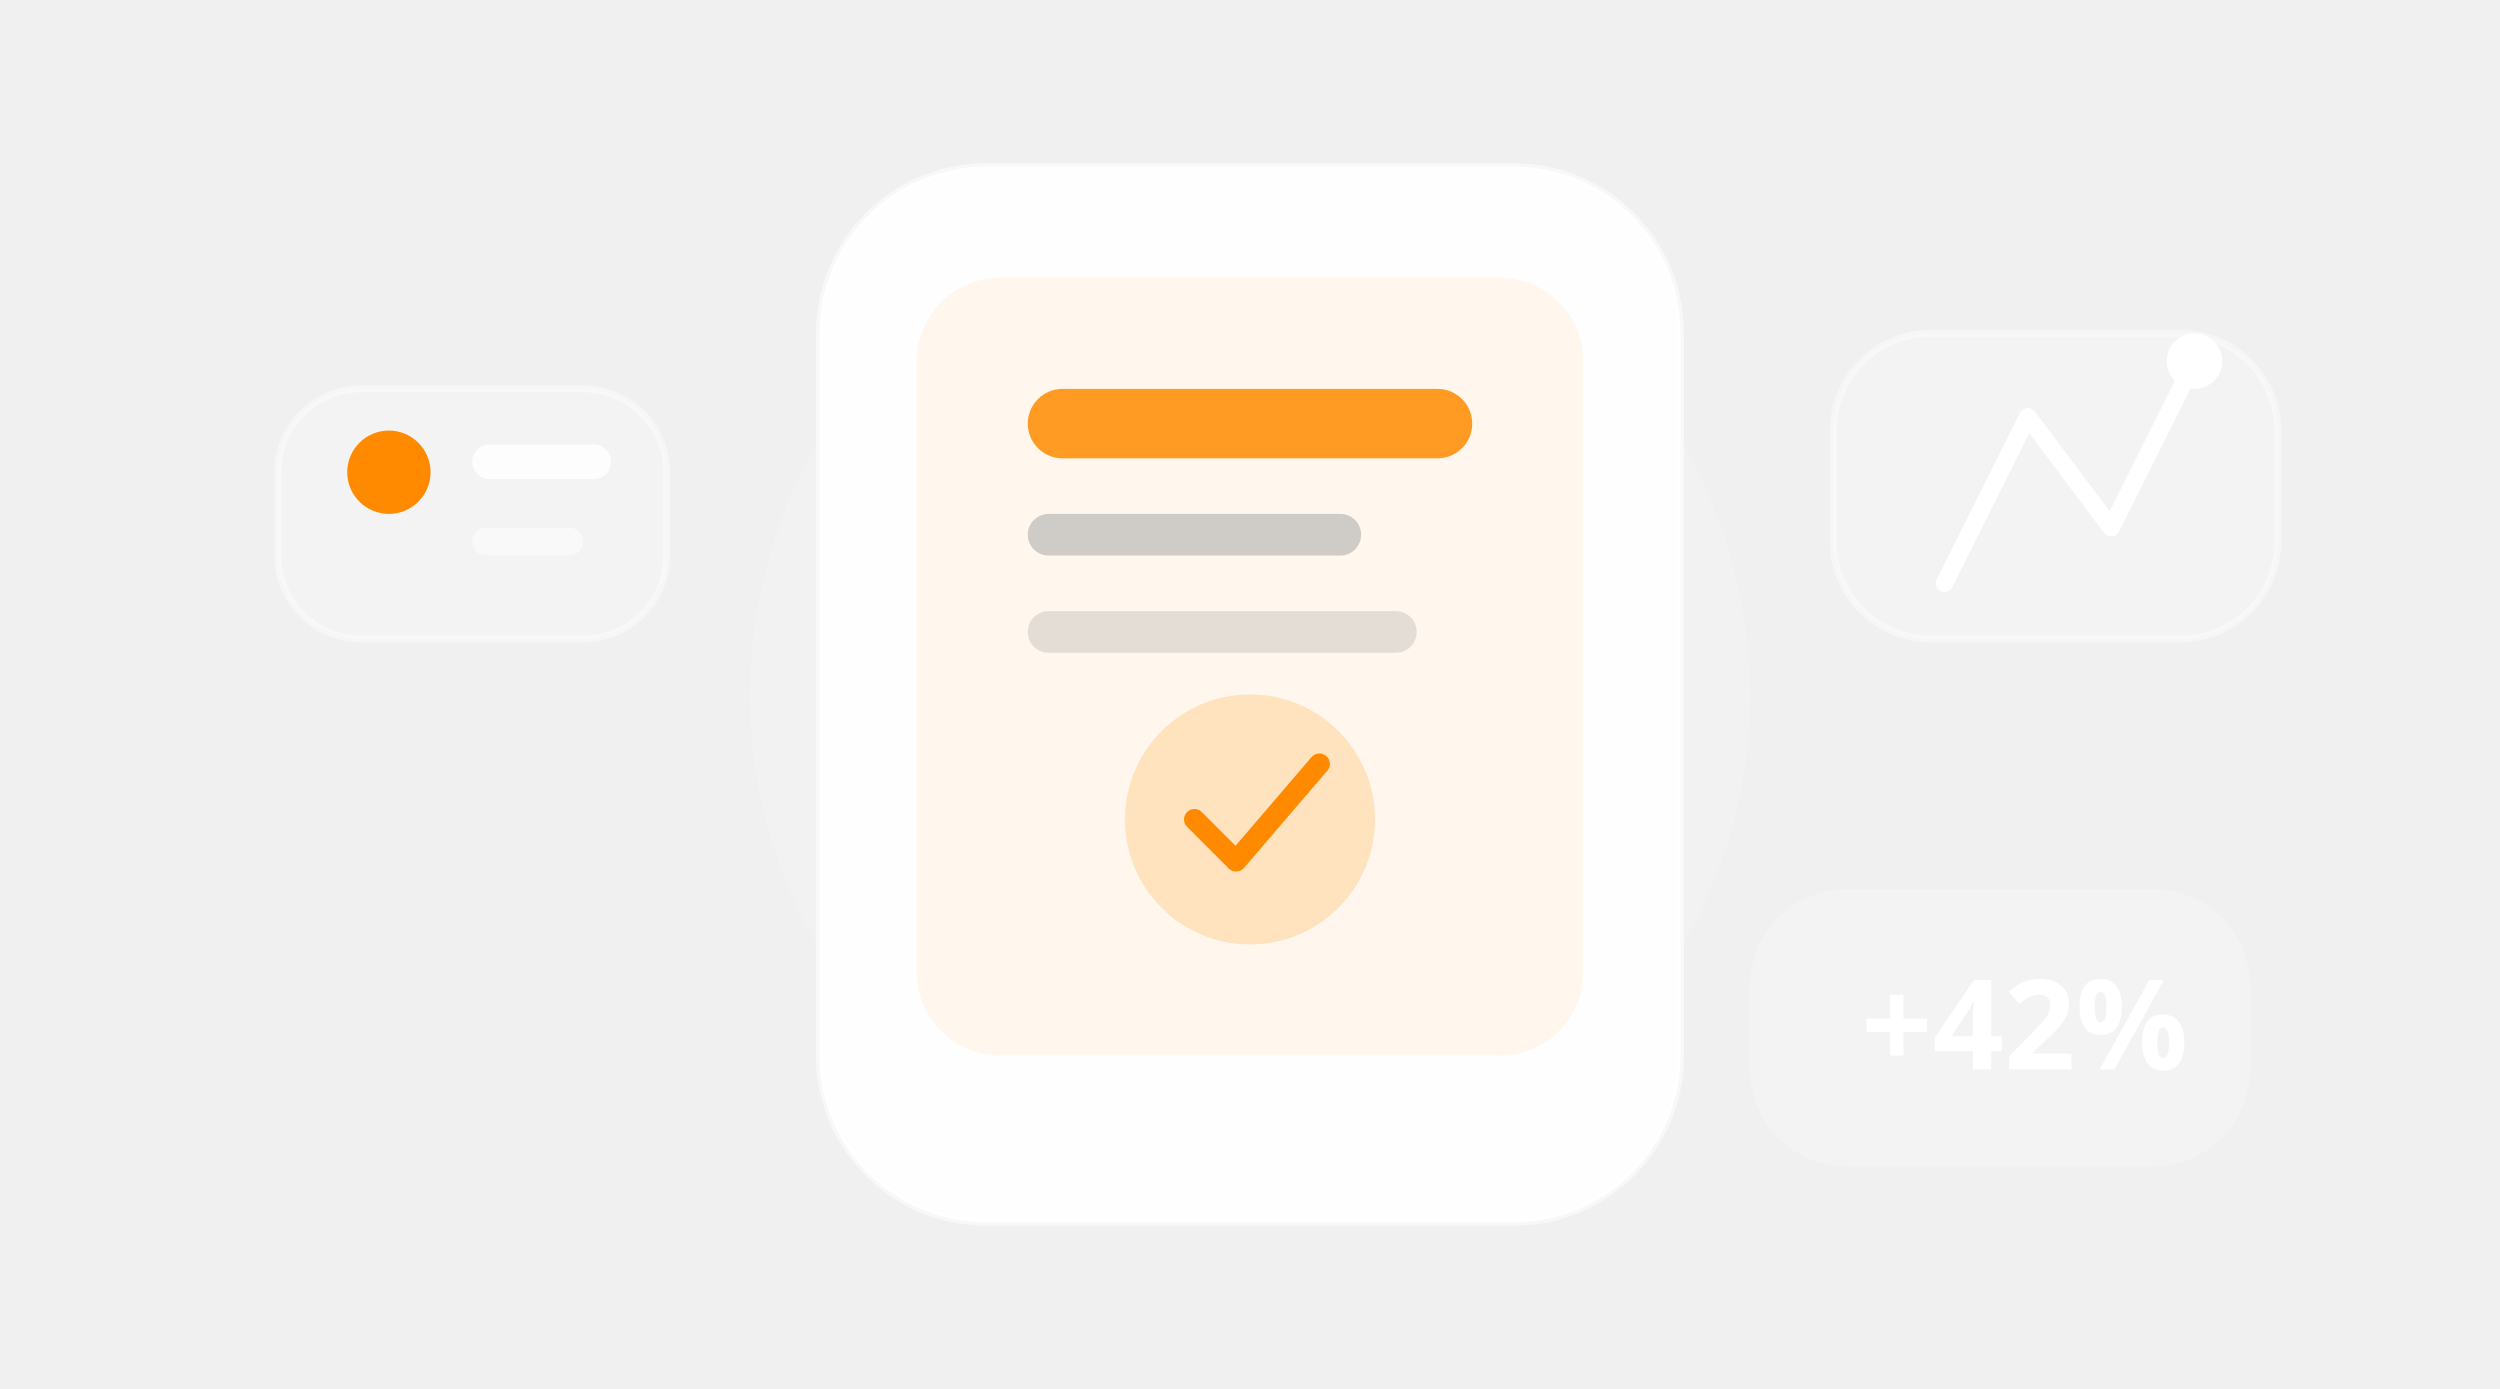
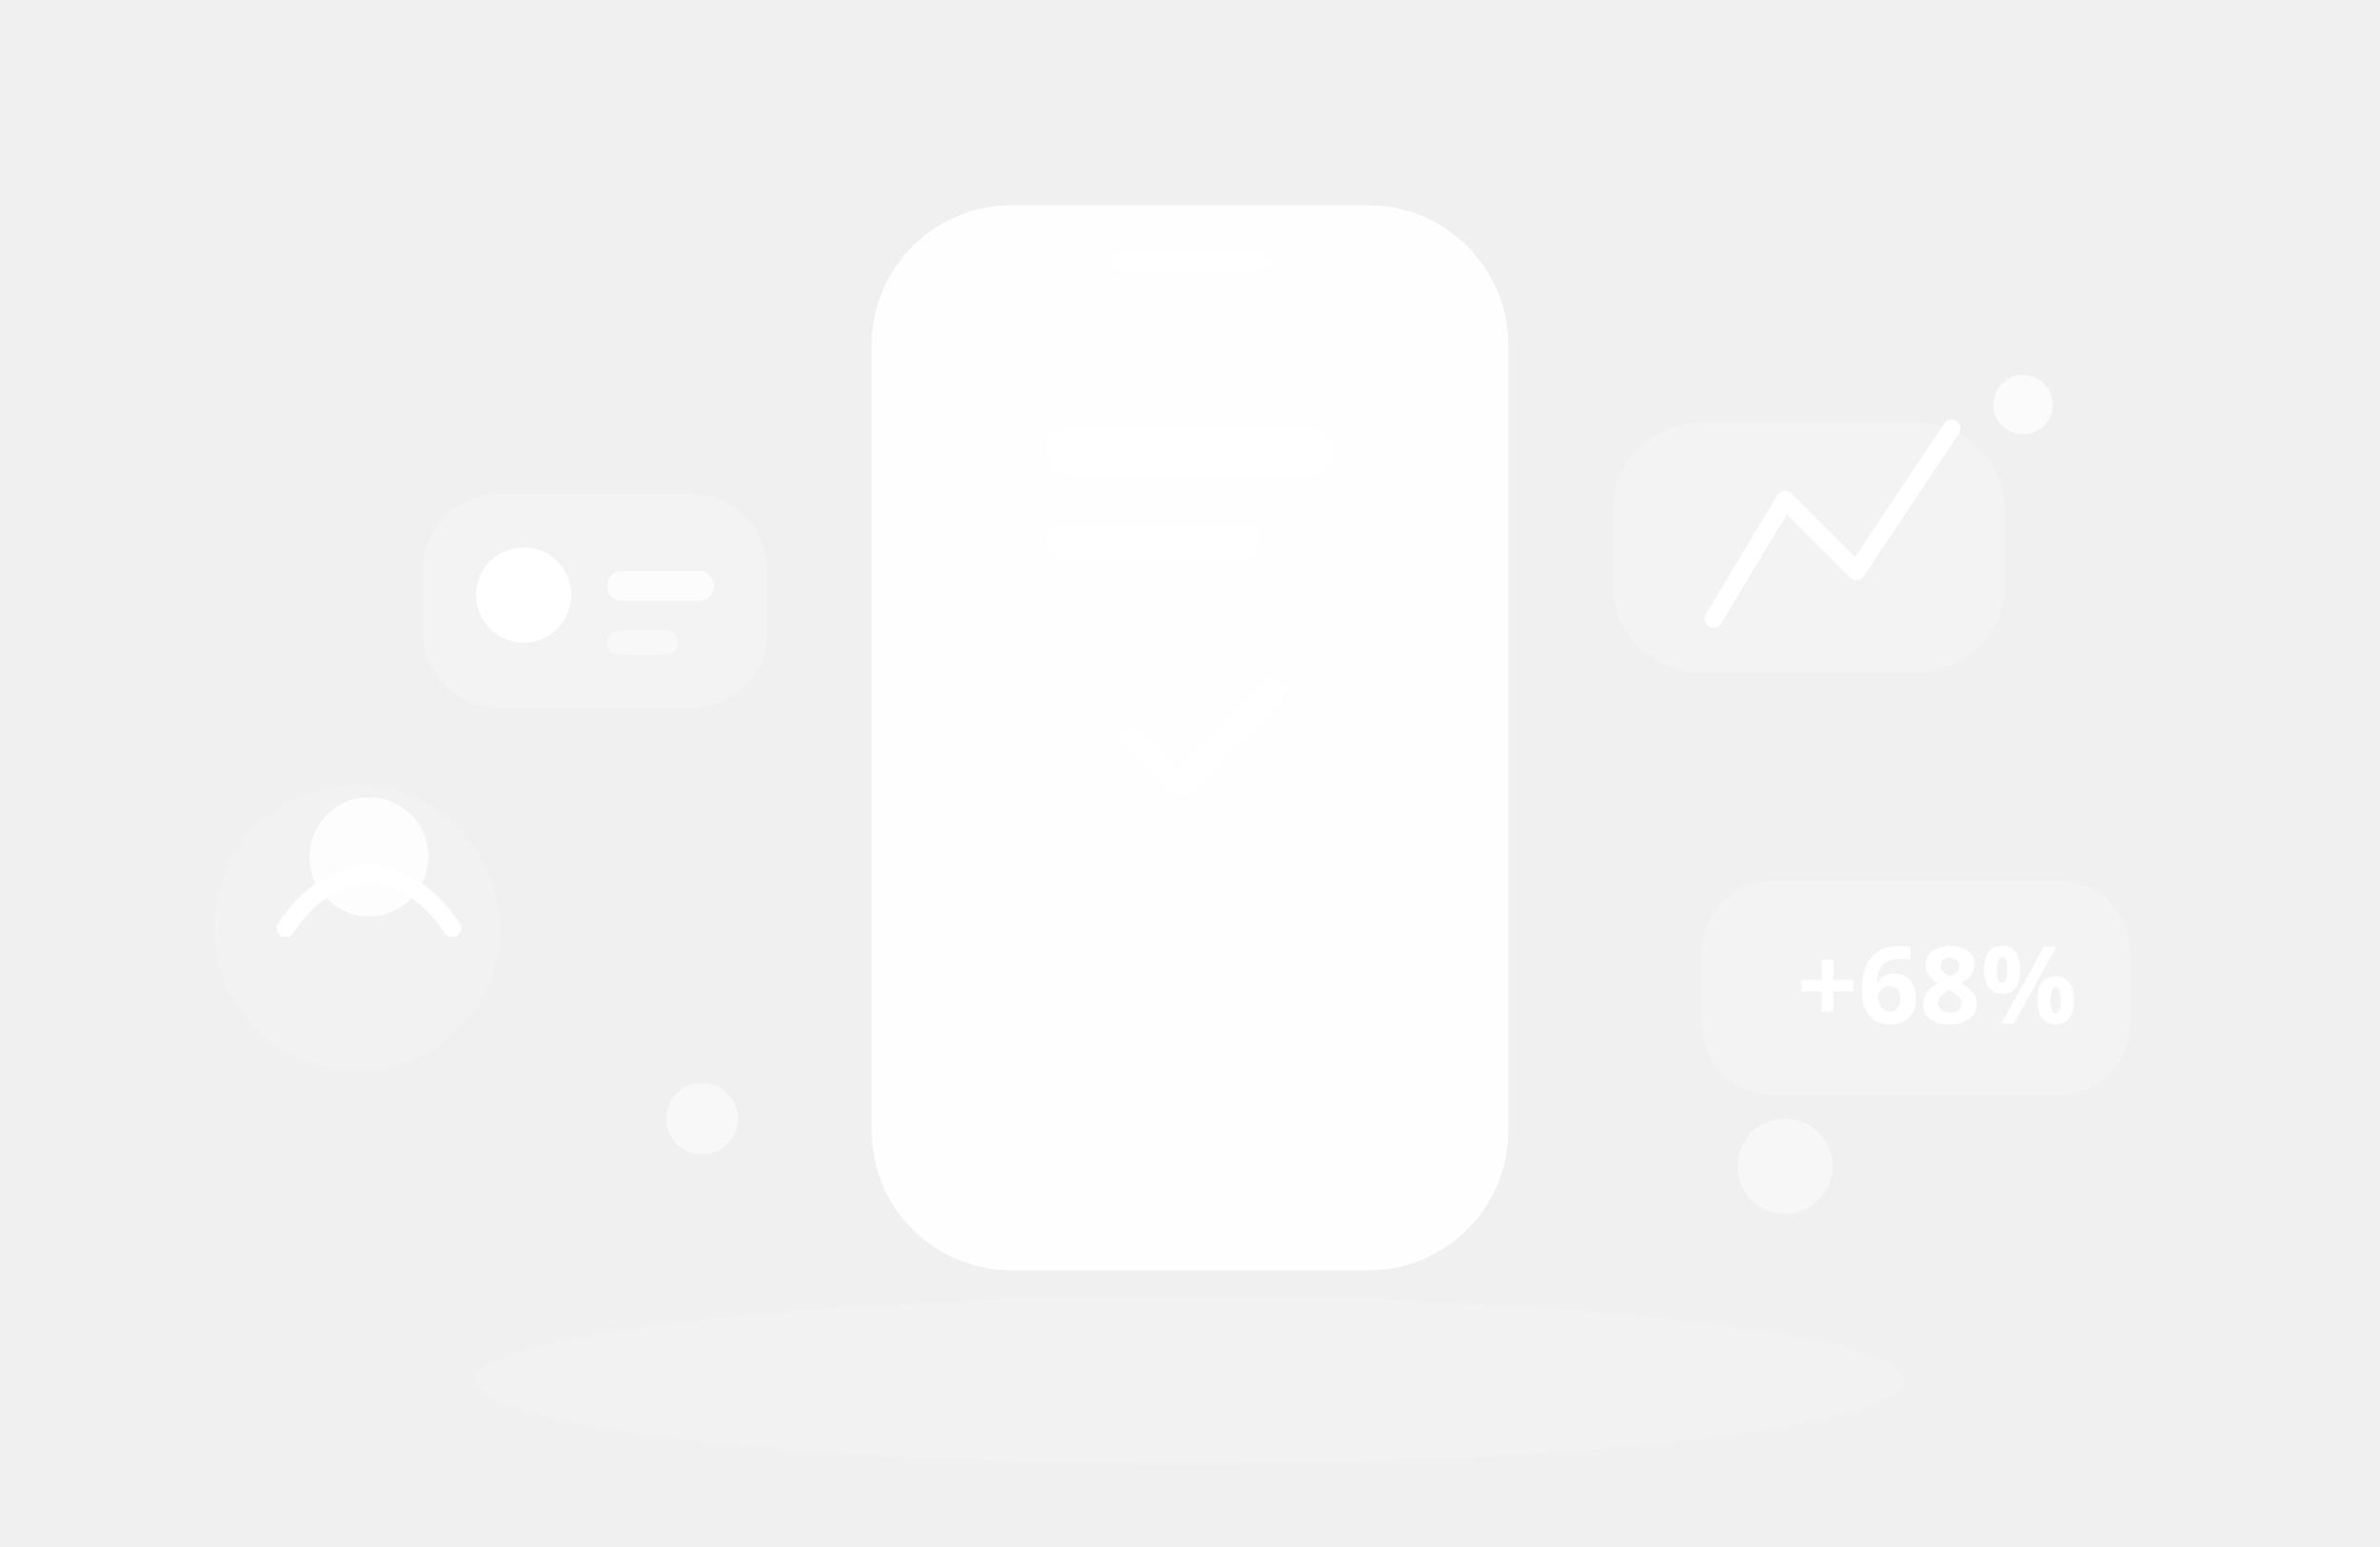
- <svg xmlns="http://www.w3.org/2000/svg" viewBox="0 0 360 200" fill="none" role="img" aria-label="Mobile marketing illustration">
-   <circle cx="180" cy="100" r="72" fill="white" fill-opacity="0.12" />
-   <rect x="118" y="24" width="124" height="152" rx="24" fill="white" fill-opacity="0.95" stroke="white" stroke-opacity="0.5" />
-   <rect x="132" y="40" width="96" height="112" rx="12" fill="#FFF7ED" />
-   <rect x="148" y="56" width="64" height="10" rx="5" fill="#FF8A00" opacity="0.85" />
-   <rect x="148" y="74" width="48" height="6" rx="3" fill="#0F172A" opacity="0.2" />
-   <rect x="148" y="88" width="56" height="6" rx="3" fill="#0F172A" opacity="0.12" />
-   <circle cx="180" cy="118" r="18" fill="#FF8A00" opacity="0.2" />
-   <path d="M172 118 L178 124 L190 110" stroke="#FF8A00" stroke-width="3" stroke-linecap="round" stroke-linejoin="round" />
-   <rect x="40" y="56" width="56" height="36" rx="12" fill="white" fill-opacity="0.22" stroke="white" stroke-opacity="0.4" />
-   <circle cx="56" cy="68" r="6" fill="#FF8A00" />
-   <rect x="68" y="64" width="20" height="5" rx="2.5" fill="white" fill-opacity="0.8" />
-   <rect x="68" y="76" width="16" height="4" rx="2" fill="white" fill-opacity="0.5" />
-   <rect x="264" y="48" width="64" height="44" rx="14" fill="white" fill-opacity="0.22" stroke="white" stroke-opacity="0.4" />
-   <path d="M280 84 L292 60 L304 76 L316 52" stroke="white" stroke-width="2.5" stroke-linecap="round" stroke-linejoin="round" />
-   <circle cx="316" cy="52" r="4" fill="white" />
-   <rect x="252" y="128" width="72" height="40" rx="14" fill="white" fill-opacity="0.18" />
-   <text x="268" y="154" fill="white" font-size="18" font-family="system-ui,sans-serif" font-weight="800">+42%</text>
+ <svg xmlns="http://www.w3.org/2000/svg" viewBox="0 0 400 260" fill="none" role="img" aria-label="Mobile marketing illustration">
+   <ellipse cx="200" cy="232" rx="120" ry="14" fill="white" opacity="0.14" />
+   <rect x="148" y="36" width="104" height="176" rx="22" fill="white" opacity="0.95" stroke="white" stroke-width="3" />
+   <rect x="162" y="56" width="76" height="128" rx="10" fill="white" opacity="0.15" />
+   <rect x="176" y="72" width="48" height="8" rx="4" fill="white" opacity="0.85" />
+   <rect x="176" y="88" width="36" height="6" rx="3" fill="white" opacity="0.55" />
+   <circle cx="200" cy="124" r="22" fill="white" opacity="0.22" />
+   <path d="M190 124l8 8 16-16" stroke="white" stroke-width="4" stroke-linecap="round" stroke-linejoin="round" />
+   <rect x="72" y="84" width="56" height="34" rx="12" fill="white" opacity="0.22" stroke="white" stroke-width="2" />
+   <circle cx="88" cy="100" r="8" fill="white" />
+   <rect x="102" y="96" width="18" height="5" rx="2.5" fill="white" opacity="0.75" />
+   <rect x="102" y="106" width="12" height="4" rx="2" fill="white" opacity="0.45" />
+   <rect x="272" y="72" width="64" height="40" rx="14" fill="white" opacity="0.22" stroke="white" stroke-width="2" />
+   <path d="M288 104l12-20 12 12 16-24" stroke="white" stroke-width="3" stroke-linecap="round" stroke-linejoin="round" />
+   <circle cx="340" cy="68" r="5" fill="white" opacity="0.7" />
+   <circle cx="60" cy="156" r="24" fill="white" opacity="0.16" />
+   <path d="M48 156c8-12 20-12 28 0" stroke="white" stroke-width="3" stroke-linecap="round" />
+   <circle cx="62" cy="144" r="10" fill="white" opacity="0.85" />
+   <rect x="286" y="148" width="72" height="36" rx="12" fill="white" opacity="0.2" />
+   <text x="302" y="172" fill="white" font-size="18" font-family="system-ui,sans-serif" font-weight="800">+68%</text>
+   <circle cx="118" cy="188" r="6" fill="white" opacity="0.55" />
+   <circle cx="300" cy="196" r="8" fill="white" opacity="0.45" />
+   <path d="M188 44h24" stroke="white" stroke-width="3" stroke-linecap="round" opacity="0.5" />
</svg>
